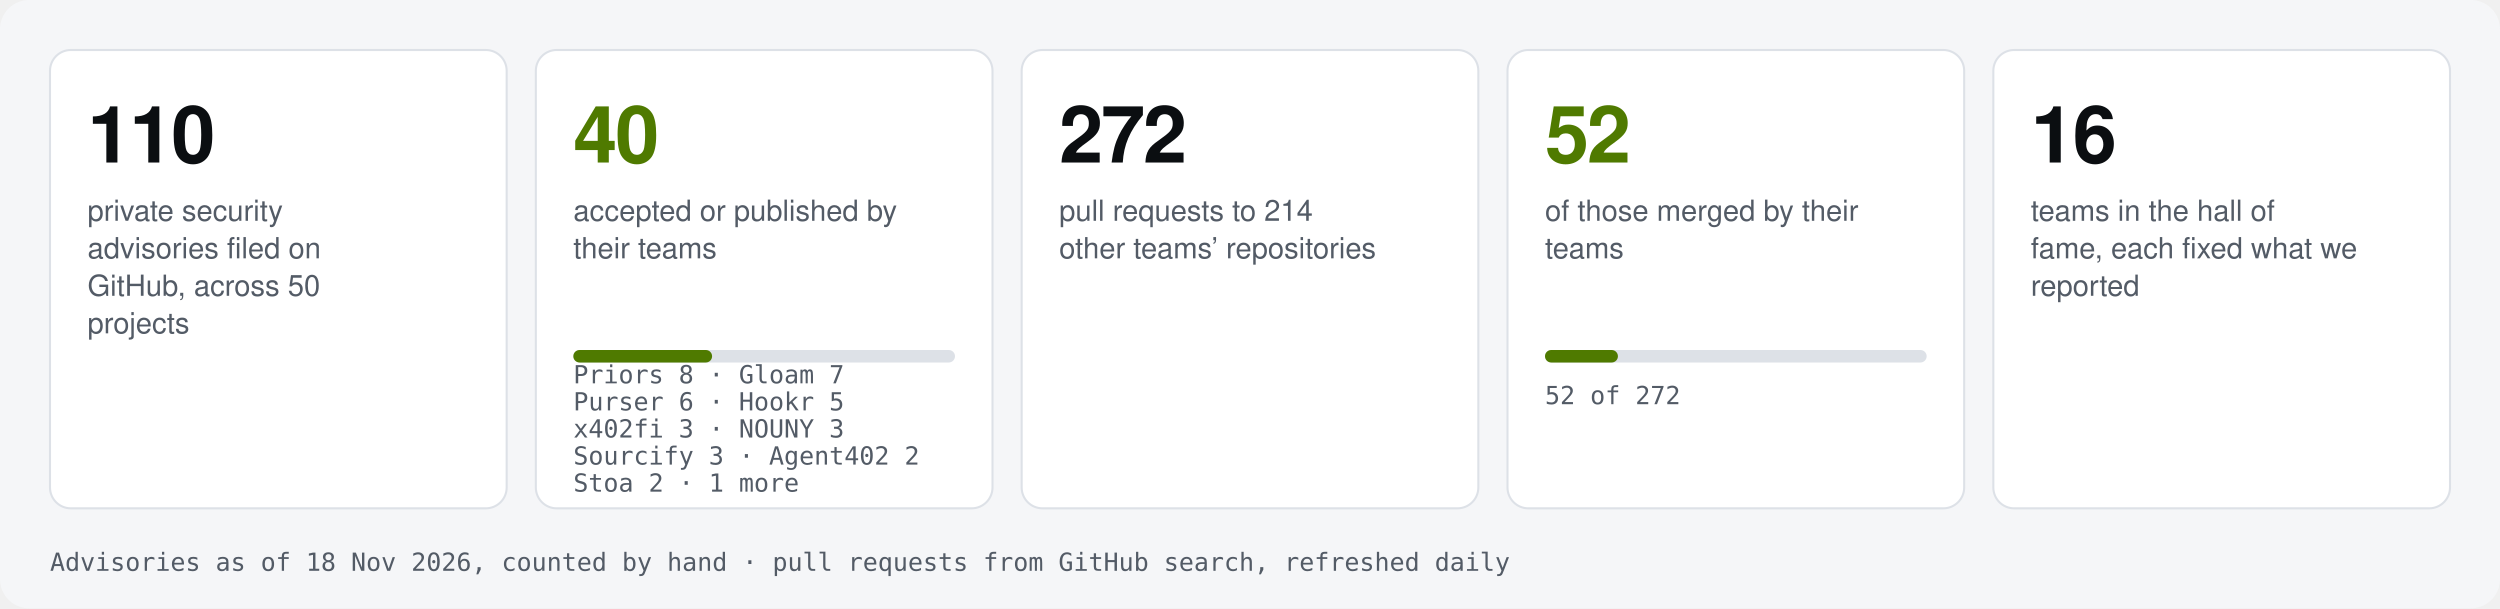
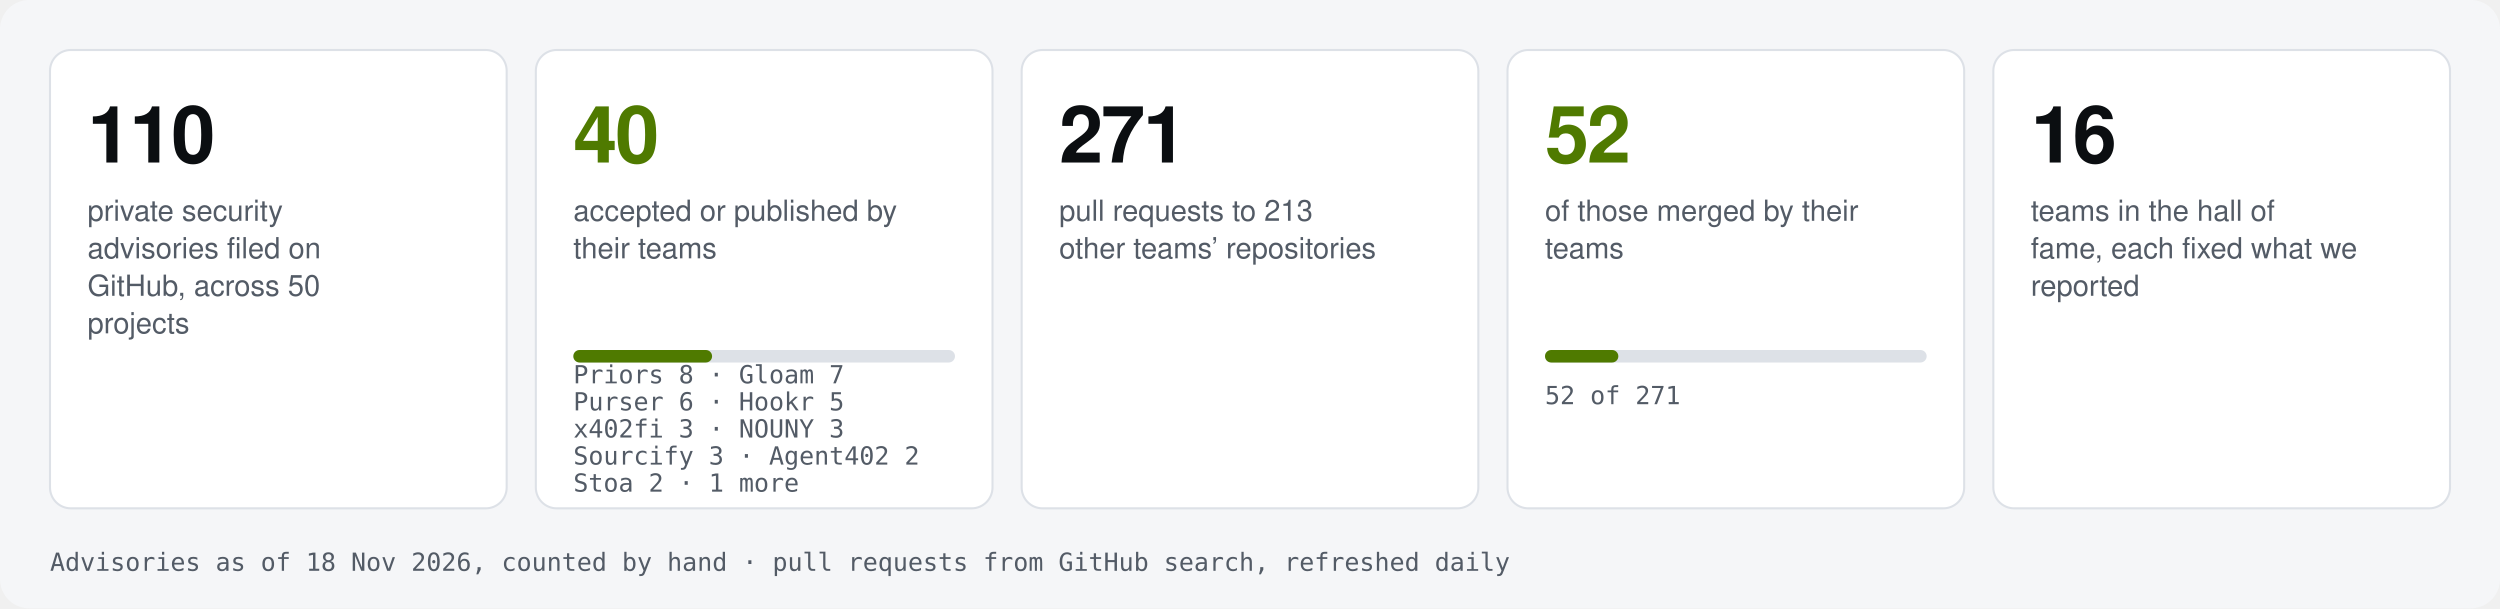
- <svg xmlns="http://www.w3.org/2000/svg" width="1200" height="292" viewBox="0 0 1200 292" role="img" aria-label="110 private security advisories filed on GitHub across 50 projects, 40 accepted or published; 272 pull requests to 214 other teams' repositories, 52 merged; 16 teams in the hall of fame">
+ <svg xmlns="http://www.w3.org/2000/svg" width="1200" height="292" viewBox="0 0 1200 292" role="img" aria-label="110 private security advisories filed on GitHub across 50 projects, 40 accepted or published; 271 pull requests to 213 other teams' repositories, 52 merged; 16 teams in the hall of fame">
  <style>.g{transform-box:fill-box;transform-origin:left;animation:grow 1.2s ease-out both}@keyframes grow{from{transform:scaleX(0)}}@media (prefers-reduced-motion: reduce){*{animation:none!important}}</style>
  <rect width="1200" height="292" rx="14" fill="#F5F6F8" />
  <g>
    <rect x="24.0" y="24" width="219.2" height="220" rx="10" fill="#FFFFFF" stroke="#DDE1E7" />
    <text x="42.0" y="78" font-family="-apple-system,BlinkMacSystemFont,'Segoe UI',Helvetica,Arial,sans-serif" font-size="38" font-weight="700" letter-spacing="-1" fill="#0B0E11">110</text>
    <text x="42.0" y="106" text-anchor="start" font-family="-apple-system,BlinkMacSystemFont,'Segoe UI',Helvetica,Arial,sans-serif" font-size="14" font-weight="400" fill="#535B66">private security</text>
    <text x="42.0" y="124" text-anchor="start" font-family="-apple-system,BlinkMacSystemFont,'Segoe UI',Helvetica,Arial,sans-serif" font-size="14" font-weight="400" fill="#535B66">advisories filed on</text>
    <text x="42.0" y="142" text-anchor="start" font-family="-apple-system,BlinkMacSystemFont,'Segoe UI',Helvetica,Arial,sans-serif" font-size="14" font-weight="400" fill="#535B66">GitHub, across 50</text>
    <text x="42.0" y="160" text-anchor="start" font-family="-apple-system,BlinkMacSystemFont,'Segoe UI',Helvetica,Arial,sans-serif" font-size="14" font-weight="400" fill="#535B66">projects</text>
  </g>
  <g>
    <rect x="257.2" y="24" width="219.2" height="220" rx="10" fill="#FFFFFF" stroke="#DDE1E7" />
    <text x="275.2" y="78" font-family="-apple-system,BlinkMacSystemFont,'Segoe UI',Helvetica,Arial,sans-serif" font-size="38" font-weight="700" letter-spacing="-1" fill="#4F7A00">40</text>
    <text x="275.2" y="106" text-anchor="start" font-family="-apple-system,BlinkMacSystemFont,'Segoe UI',Helvetica,Arial,sans-serif" font-size="14" font-weight="400" fill="#535B66">accepted or published by</text>
    <text x="275.2" y="124" text-anchor="start" font-family="-apple-system,BlinkMacSystemFont,'Segoe UI',Helvetica,Arial,sans-serif" font-size="14" font-weight="400" fill="#535B66">their teams</text>
    <rect x="275.2" y="168" width="183.2" height="6" rx="3" fill="#DDE1E7" />
    <rect class="g" style="animation-delay:0.35s" x="275.2" y="168" width="66.6" height="6" rx="3" fill="#4F7A00" />
    <text x="275.2" y="184" font-family="ui-monospace,SFMono-Regular,'SF Mono',Menlo,Consolas,monospace" font-size="12" fill="#535B66">Priors 8 · Gloam 7</text>
    <text x="275.2" y="197" font-family="ui-monospace,SFMono-Regular,'SF Mono',Menlo,Consolas,monospace" font-size="12" fill="#535B66">Purser 6 · Hookr 5</text>
    <text x="275.2" y="210" font-family="ui-monospace,SFMono-Regular,'SF Mono',Menlo,Consolas,monospace" font-size="12" fill="#535B66">x402fi 3 · NOUNY 3</text>
    <text x="275.2" y="223" font-family="ui-monospace,SFMono-Regular,'SF Mono',Menlo,Consolas,monospace" font-size="12" fill="#535B66">Sourcify 3 · Agent402 2</text>
    <text x="275.2" y="236" font-family="ui-monospace,SFMono-Regular,'SF Mono',Menlo,Consolas,monospace" font-size="12" fill="#535B66">Stoa 2 · 1 more</text>
  </g>
  <g>
    <rect x="490.4" y="24" width="219.2" height="220" rx="10" fill="#FFFFFF" stroke="#DDE1E7" />
-     <text x="508.4" y="78" font-family="-apple-system,BlinkMacSystemFont,'Segoe UI',Helvetica,Arial,sans-serif" font-size="38" font-weight="700" letter-spacing="-1" fill="#0B0E11">272</text>
-     <text x="508.4" y="106" text-anchor="start" font-family="-apple-system,BlinkMacSystemFont,'Segoe UI',Helvetica,Arial,sans-serif" font-size="14" font-weight="400" fill="#535B66">pull requests to 214</text>
+     <text x="508.4" y="78" font-family="-apple-system,BlinkMacSystemFont,'Segoe UI',Helvetica,Arial,sans-serif" font-size="38" font-weight="700" letter-spacing="-1" fill="#0B0E11">271</text>
+     <text x="508.4" y="106" text-anchor="start" font-family="-apple-system,BlinkMacSystemFont,'Segoe UI',Helvetica,Arial,sans-serif" font-size="14" font-weight="400" fill="#535B66">pull requests to 213</text>
    <text x="508.4" y="124" text-anchor="start" font-family="-apple-system,BlinkMacSystemFont,'Segoe UI',Helvetica,Arial,sans-serif" font-size="14" font-weight="400" fill="#535B66">other teams’ repositories</text>
  </g>
  <g>
    <rect x="723.6" y="24" width="219.2" height="220" rx="10" fill="#FFFFFF" stroke="#DDE1E7" />
    <text x="741.6" y="78" font-family="-apple-system,BlinkMacSystemFont,'Segoe UI',Helvetica,Arial,sans-serif" font-size="38" font-weight="700" letter-spacing="-1" fill="#4F7A00">52</text>
    <text x="741.6" y="106" text-anchor="start" font-family="-apple-system,BlinkMacSystemFont,'Segoe UI',Helvetica,Arial,sans-serif" font-size="14" font-weight="400" fill="#535B66">of those merged by their</text>
    <text x="741.6" y="124" text-anchor="start" font-family="-apple-system,BlinkMacSystemFont,'Segoe UI',Helvetica,Arial,sans-serif" font-size="14" font-weight="400" fill="#535B66">teams</text>
    <rect x="741.6" y="168" width="183.2" height="6" rx="3" fill="#DDE1E7" />
-     <rect class="g" style="animation-delay:0.65s" x="741.6" y="168" width="35.0" height="6" rx="3" fill="#4F7A00" />
-     <text x="741.6" y="194" font-family="ui-monospace,SFMono-Regular,'SF Mono',Menlo,Consolas,monospace" font-size="12" fill="#535B66">52 of 272</text>
+     <rect class="g" style="animation-delay:0.65s" x="741.6" y="168" width="35.2" height="6" rx="3" fill="#4F7A00" />
+     <text x="741.6" y="194" font-family="ui-monospace,SFMono-Regular,'SF Mono',Menlo,Consolas,monospace" font-size="12" fill="#535B66">52 of 271</text>
  </g>
  <g>
    <rect x="956.8" y="24" width="219.2" height="220" rx="10" fill="#FFFFFF" stroke="#DDE1E7" />
    <text x="974.8" y="78" font-family="-apple-system,BlinkMacSystemFont,'Segoe UI',Helvetica,Arial,sans-serif" font-size="38" font-weight="700" letter-spacing="-1" fill="#0B0E11">16</text>
    <text x="974.8" y="106" text-anchor="start" font-family="-apple-system,BlinkMacSystemFont,'Segoe UI',Helvetica,Arial,sans-serif" font-size="14" font-weight="400" fill="#535B66">teams in the hall of</text>
    <text x="974.8" y="124" text-anchor="start" font-family="-apple-system,BlinkMacSystemFont,'Segoe UI',Helvetica,Arial,sans-serif" font-size="14" font-weight="400" fill="#535B66">fame, each fixed what we</text>
    <text x="974.8" y="142" text-anchor="start" font-family="-apple-system,BlinkMacSystemFont,'Segoe UI',Helvetica,Arial,sans-serif" font-size="14" font-weight="400" fill="#535B66">reported</text>
  </g>
  <text x="24" y="274" font-family="ui-monospace,SFMono-Regular,'SF Mono',Menlo,Consolas,monospace" font-size="12" fill="#535B66">Advisories as of 18 Nov 2026, counted by hand · pull requests from GitHub search, refreshed daily</text>
</svg>
